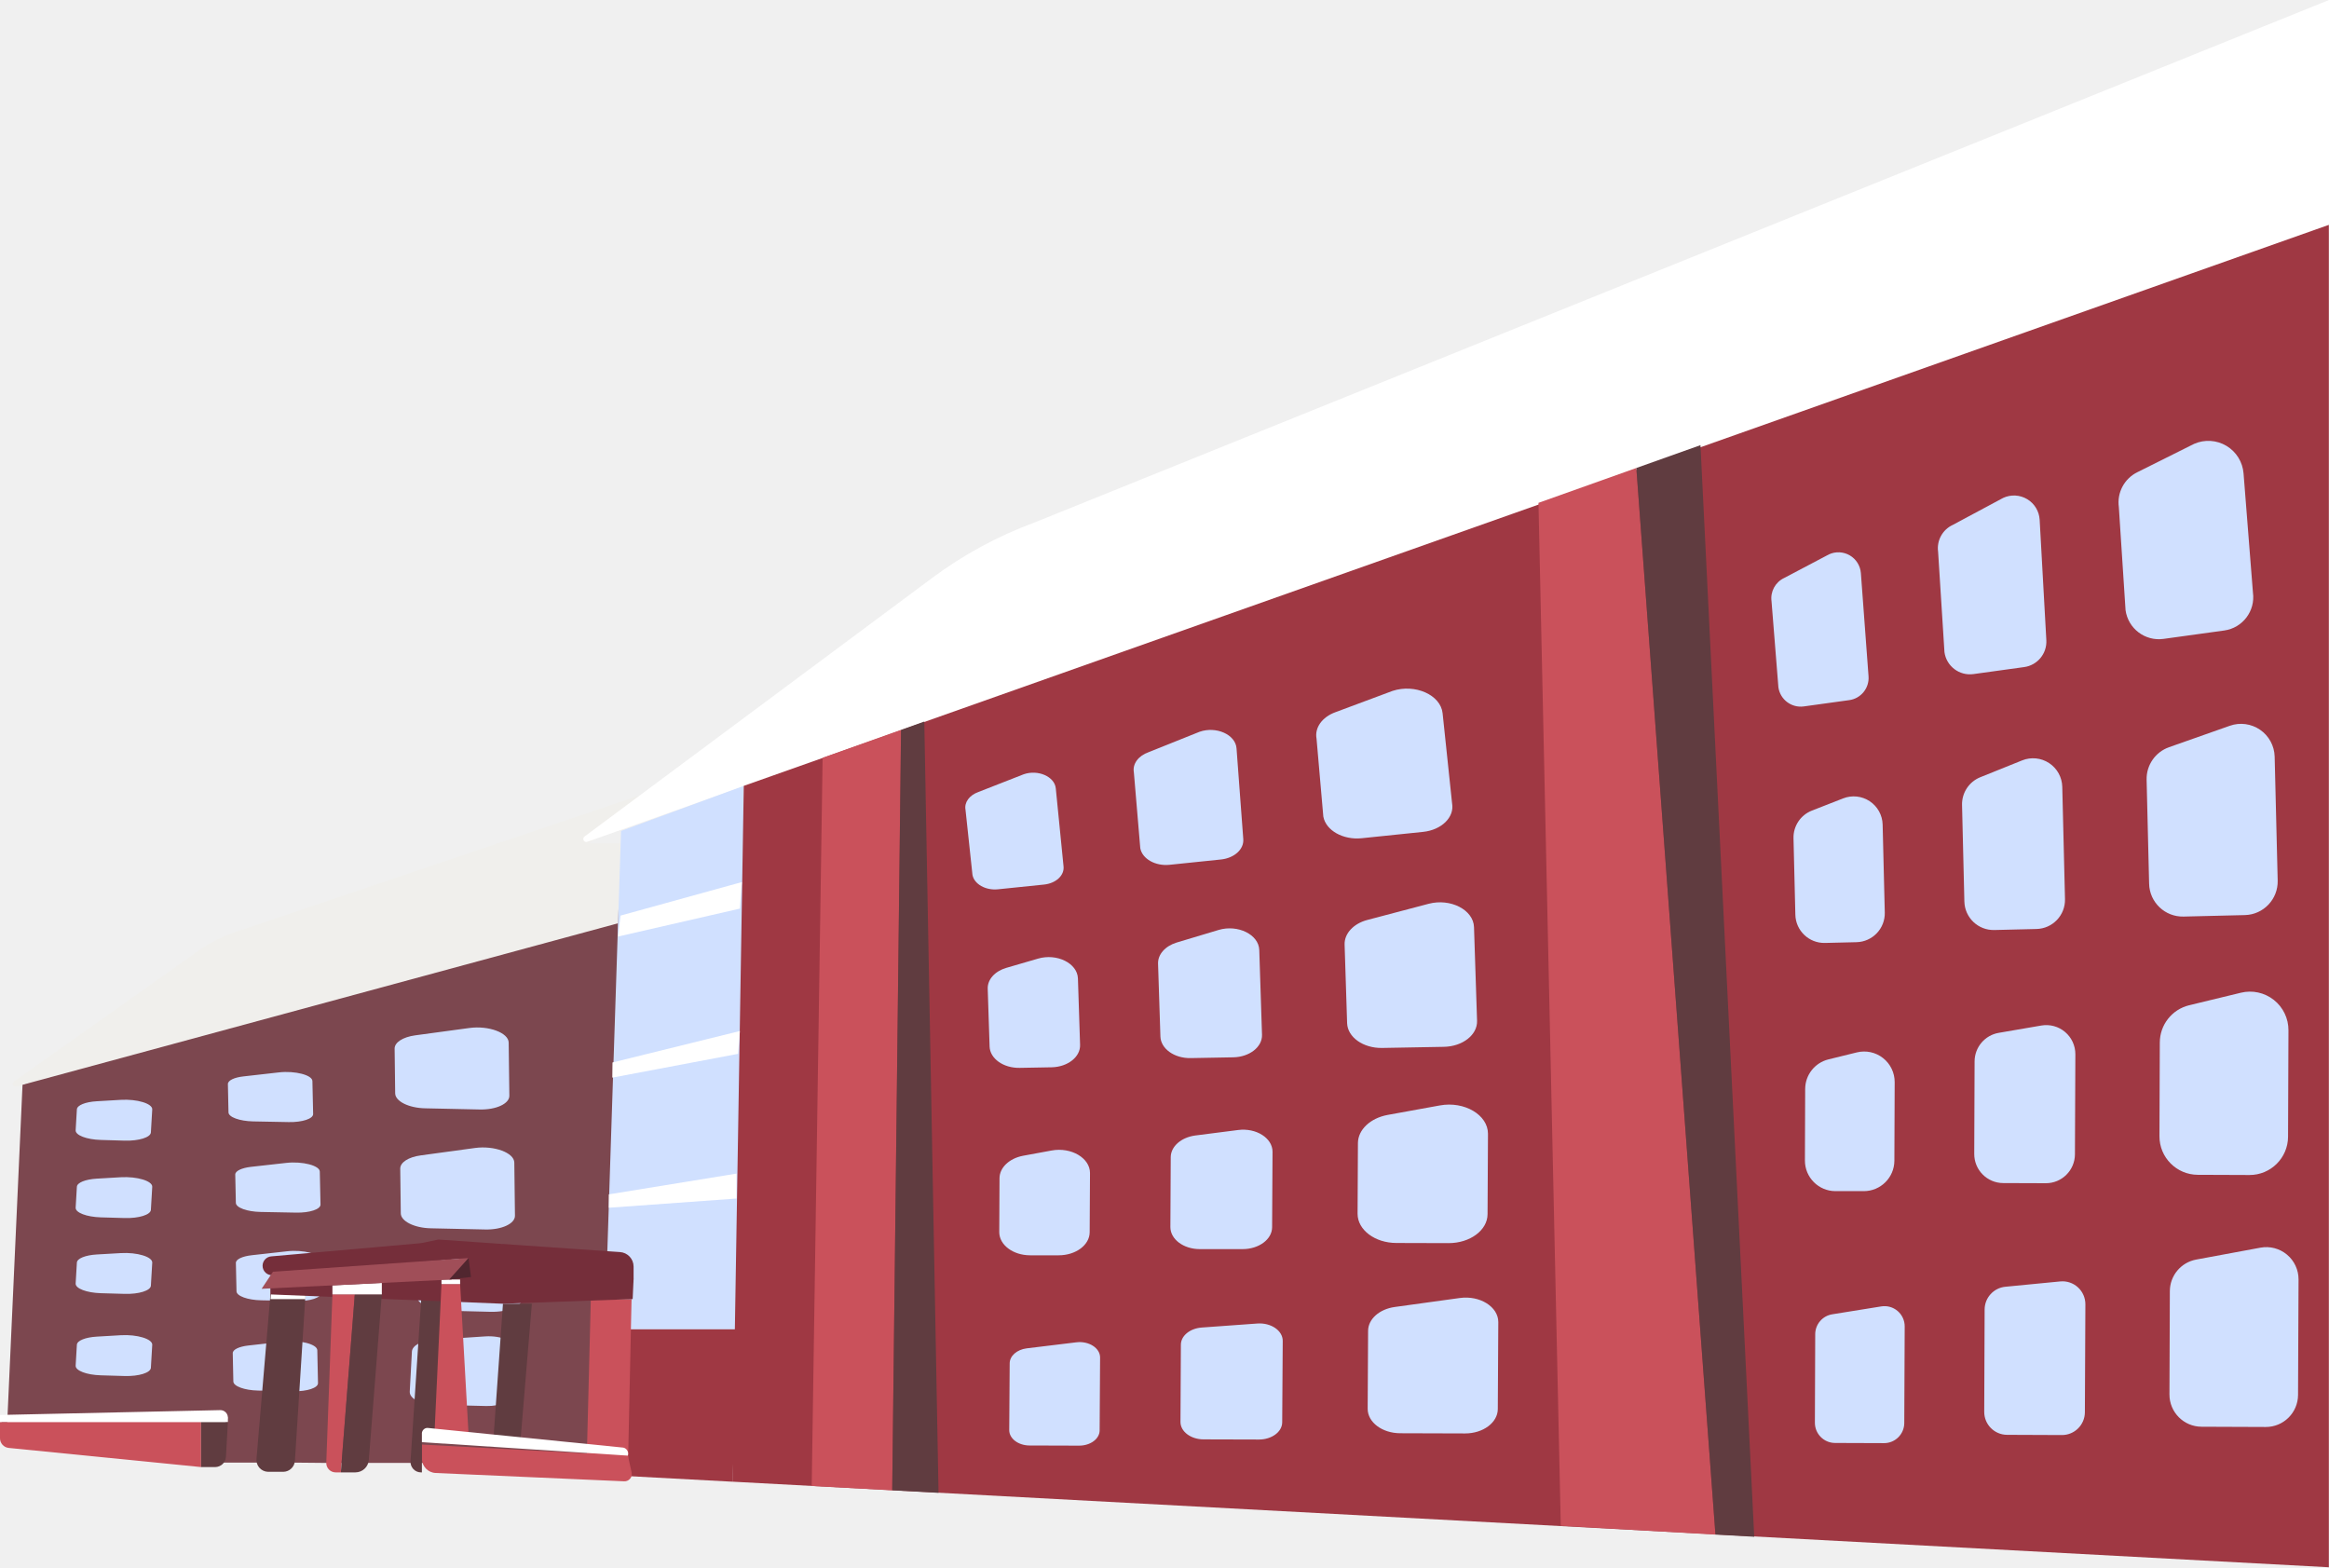
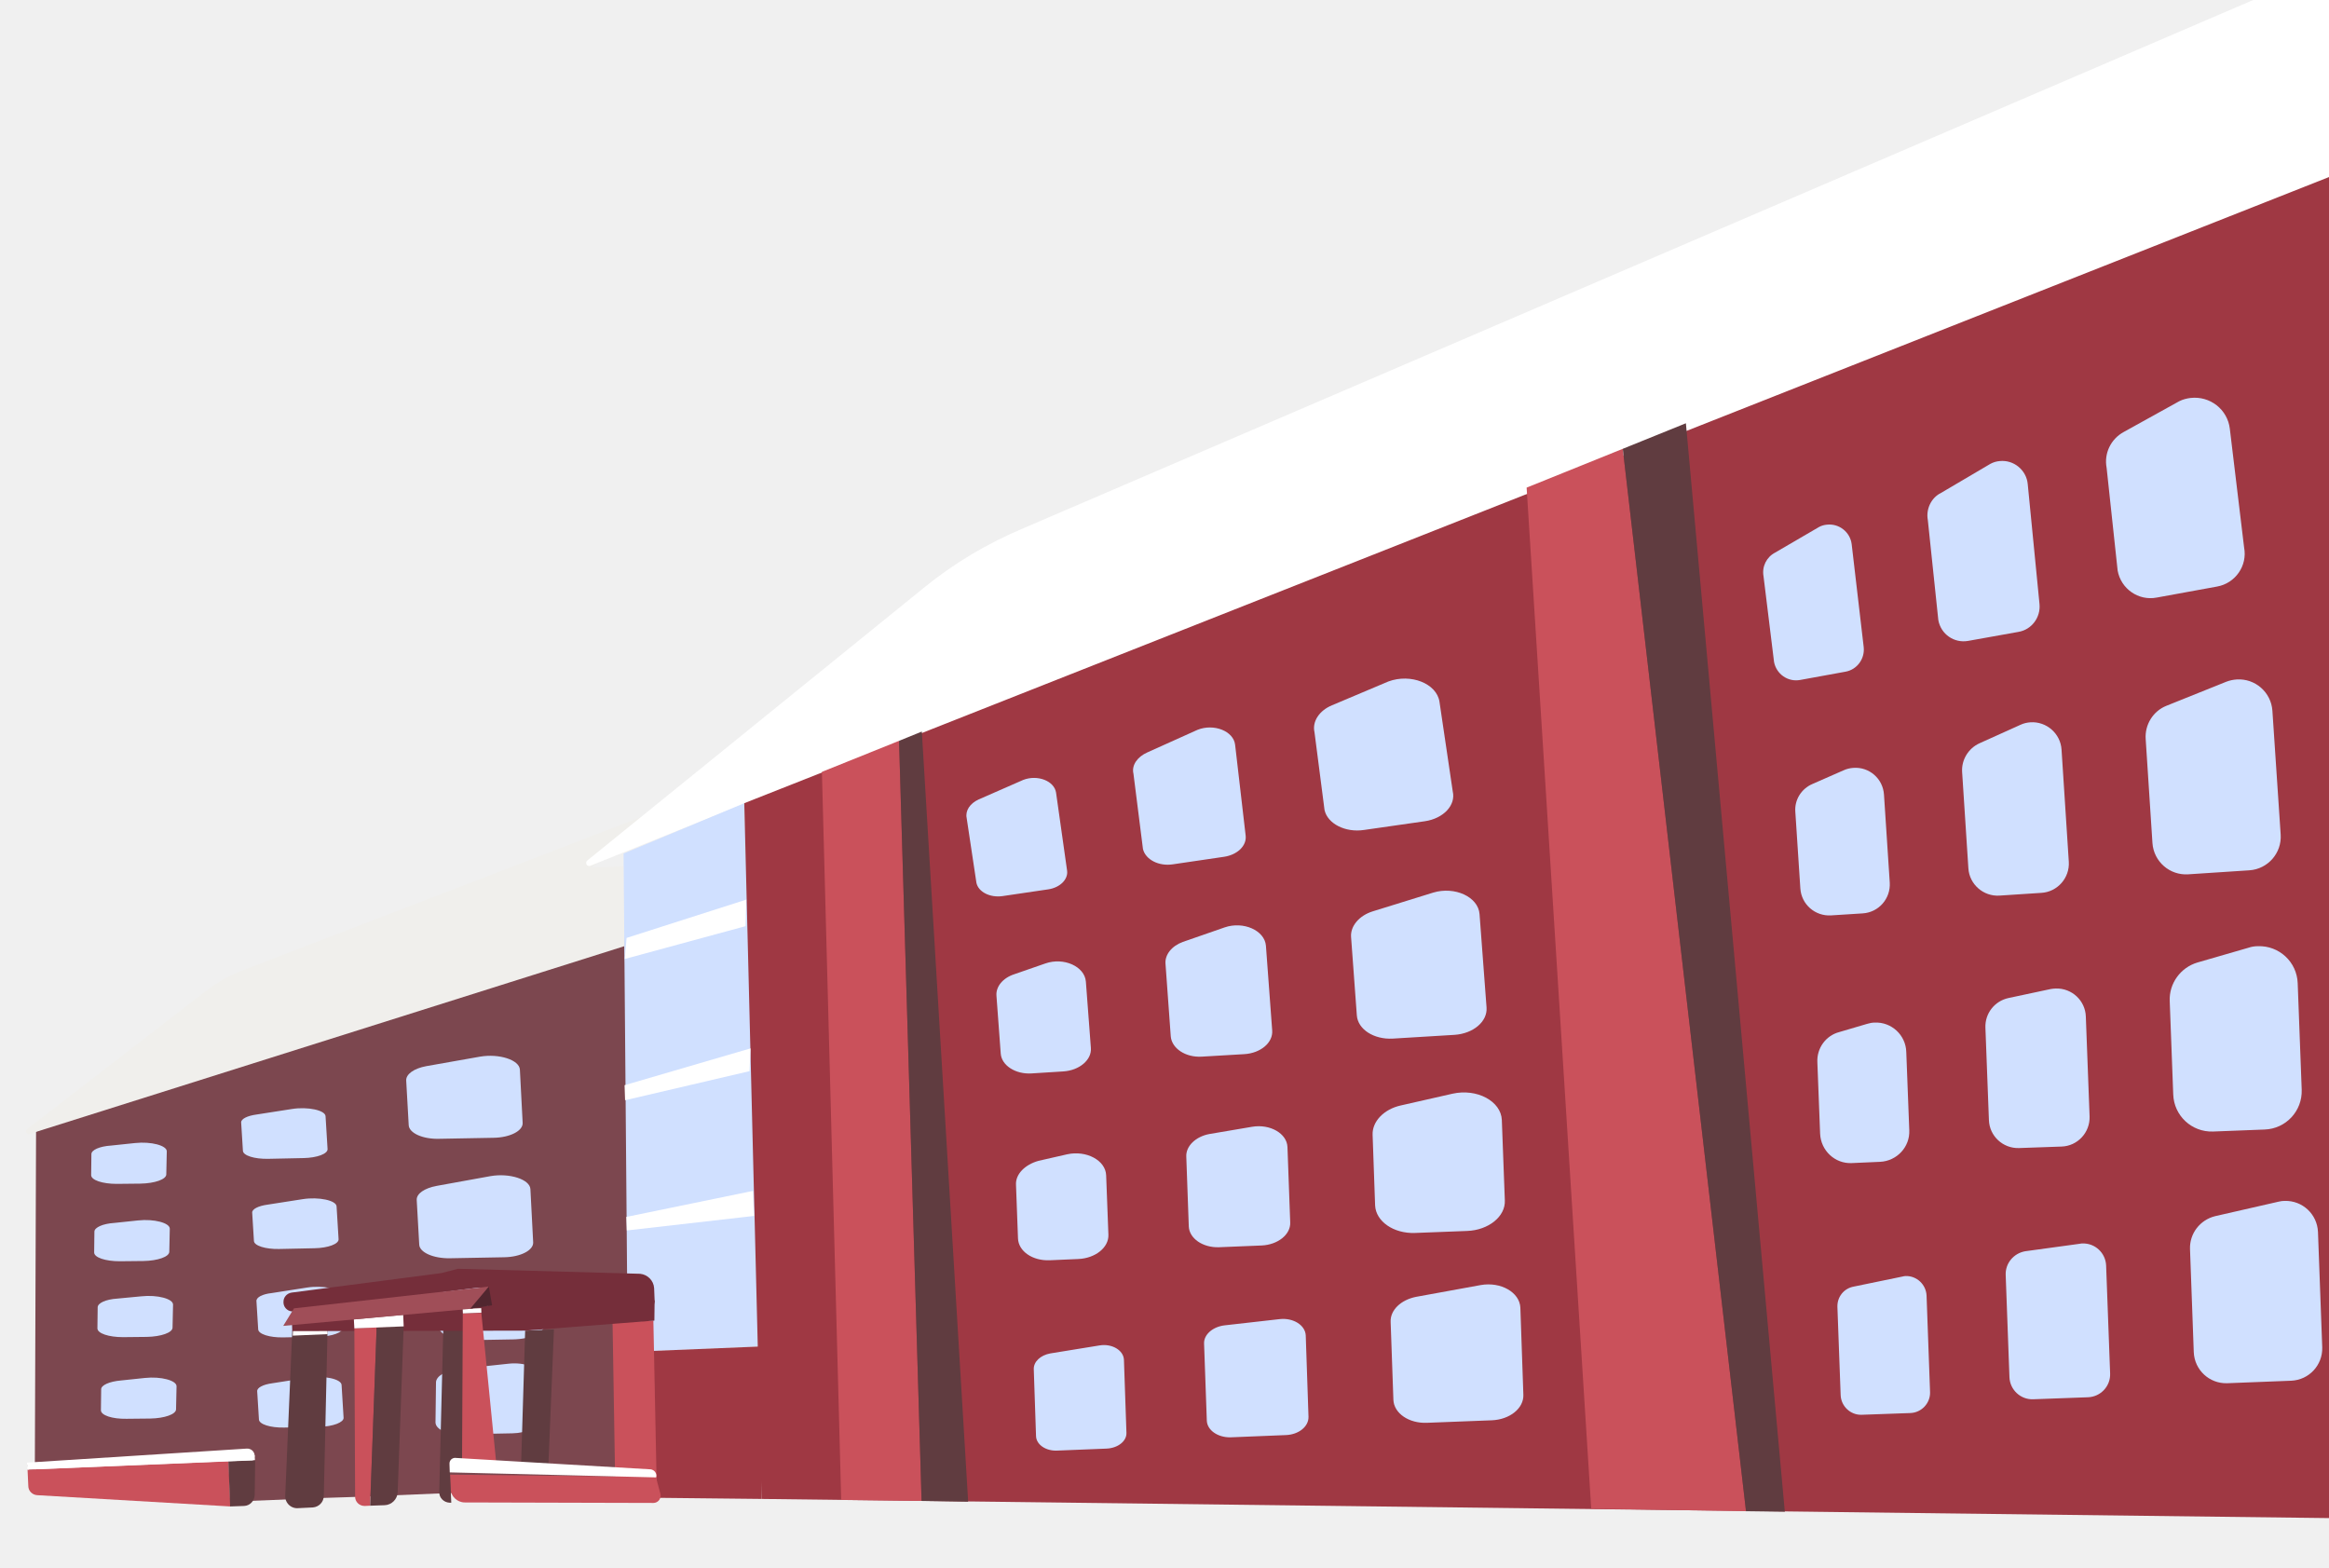
- <svg xmlns="http://www.w3.org/2000/svg" id="Layer_1" data-name="Layer 1" viewBox="0 0 930 625.78">
-   <defs>
-     <style>.cls-1{fill:#7c474f;}.cls-2{fill:#d0e0ff;}.cls-3{fill:#f0efec;}.cls-4{fill:#603c40;}.cls-5{fill:#fff;}.cls-6{fill:#9f3843;}.cls-7{fill:#ca515b;}.cls-8{fill:#752e3a;}.cls-9{fill:#a04e58;}.cls-10{fill:#51262f;}</style>
-   </defs>
-   <path class="cls-1" d="M475,327.22l-238,76L230.76,541a4.55,4.55,0,0,0,4.5,5.21l-3.78.34L228,536.22h91l-8.2,18h34.7l12.65.12H464.57l9.2-79.47Z" transform="translate(-228 29.78)" />
-   <path class="cls-2" d="M321.94,439.21l.24,11.31c.05,1.89,4.47,3.51,9.89,3.61l14.18.27c5.42.11,9.77-1.34,9.73-3.23L355.7,438c-.05-2.39-6.93-4.17-13.32-3.46l-14.14,1.58C324.42,436.56,321.91,437.79,321.94,439.21Z" transform="translate(-228 29.78)" />
-   <path class="cls-2" d="M387.82,436.84l.22,17.82c0,3.18,5.42,5.87,12,6l21.73.47c6.59.15,11.9-2.32,11.86-5.5l-.26-21.22c-.05-3.92-8-6.86-15.69-5.82L396,431.55C391.09,432.21,387.79,434.35,387.82,436.84Z" transform="translate(-228 29.78)" />
-   <path class="cls-2" d="M392.48,509.88l-.86,16c-.15,2.75,4.35,5.1,10,5.24l20.54.5c5.7.14,10.43-2,10.58-4.73l1-17.87c.17-3.13-5.58-5.63-12-5.2l-20.66,1.37C396.25,505.51,392.61,507.48,392.48,509.88Z" transform="translate(-228 29.78)" />
-   <path class="cls-2" d="M395.21,473.73l-.76,13.84c-.17,3.15,5.35,5.84,12.32,6l17,.43c7,.18,12.76-2.22,12.93-5.37l.86-15.74c.21-3.69-7.34-6.61-15.35-5.92l-17.06,1.45C399.43,468.93,395.35,471.11,395.21,473.73Z" transform="translate(-228 29.78)" />
-   <path class="cls-2" d="M320.94,510.53l.24,11.31c.05,1.89,4.47,3.5,9.89,3.61l14.18.27c5.42.1,9.77-1.35,9.73-3.24l-.28-13.15c-.05-2.39-6.93-4.18-13.32-3.46l-14.14,1.58C323.42,507.87,320.91,509.1,320.94,510.53Z" transform="translate(-228 29.78)" />
-   <path class="cls-2" d="M322.19,474.49l.25,11.31c0,1.89,4.46,3.51,9.88,3.61l14.18.27c5.42.11,9.78-1.34,9.74-3.23L356,473.29c-.05-2.39-6.92-4.17-13.32-3.46l-14.14,1.58C324.67,471.84,322.16,473.07,322.19,474.49Z" transform="translate(-228 29.78)" />
-   <path class="cls-3" d="M234.63,404a1.12,1.12,0,0,1-1-2l73.38-52a58,58,0,0,1,15-7.67l171.4-57.94-19.07,14.18L463,307h13l-1.21,31.87Z" transform="translate(-228 29.78)" />
-   <path class="cls-4" d="M336,486.93l-5.57,65.67a4.75,4.75,0,0,0,4.57,5.29h6.19a4.72,4.72,0,0,0,4.58-4.53L350,486.93Z" transform="translate(-228 29.78)" />
-   <path class="cls-5" d="M517,287,1158,63V-29.78L641,178.88A162.87,162.87,0,0,0,600.21,201L461.41,304.23a1.2,1.2,0,0,0,1.12,2.1Z" transform="translate(-228 29.78)" />
-   <polygon class="cls-2" points="251.34 530.78 249.55 505.38 242.5 500.02 248 331.78 297 313.78 295.23 530.78 251.34 530.78" />
-   <polygon class="cls-6" points="292.44 591.61 297 313.78 929.94 89.78 929.94 625.78 292.44 591.61" />
-   <polygon class="cls-6" points="251.34 530.78 245.78 589.12 292.44 591.62 295.23 530.78 251.34 530.78" />
-   <polygon class="cls-5" points="108.41 514.41 108.02 518.71 121.96 518.71 121.96 513.75 108.41 514.41" />
-   <path class="cls-7" d="M231.48,548.35,308.29,556V538H228v6.5A3.87,3.87,0,0,0,231.48,548.35Z" transform="translate(-228 29.78)" />
-   <path class="cls-4" d="M308.29,556h5.59a4.36,4.36,0,0,0,4.35-4.11L319,538H308.29Z" transform="translate(-228 29.78)" />
-   <path class="cls-7" d="M396.47,547v5.62a5.75,5.75,0,0,0,5.5,5.74l75.25,3.32a2.91,2.91,0,0,0,3-3.53l-1.49-6.72Z" transform="translate(-228 29.78)" />
-   <path class="cls-4" d="M396.47,484.82l-4.54,68.84a4.18,4.18,0,0,0,4.17,4.46h.37v-16l10,.75V484.82Z" transform="translate(-228 29.78)" />
-   <polyline class="cls-4" points="212.38 520.56 200.84 520.56 197.12 573.39 207.91 574.25" />
-   <polyline class="cls-7" points="235.92 518.71 234.22 585.62 250.7 587.93 252.19 518.71" />
-   <path class="cls-8" d="M481,475.93v4.89a3.78,3.78,0,0,1-4,3.78l-61.93-3.5-4-4.44c0-2.21,2.1-4-.11-3.76l-74,6.49a3.78,3.78,0,0,1-4.11-3.76h0a3.78,3.78,0,0,1,3.45-3.76l59.5-5.25c.21,0,.41,0,7.24-1.47l72.55,5A5.81,5.81,0,0,1,481,475.93Z" transform="translate(-228 29.78)" />
-   <polyline class="cls-5" points="168.47 511.81 168.47 514.6 178.52 514.6 178.31 511.81" />
-   <polyline class="cls-8" points="253 510.61 183.73 509.88 107.96 513.75 107.96 516.84 200.84 520.56 252.63 518.7" />
-   <path class="cls-6" d="M350,484" transform="translate(-228 29.78)" />
-   <polygon class="cls-7" points="176.29 512.71 173.5 572.28 187.08 572.28 183.73 512.71 176.29 512.71" />
-   <line class="cls-4" x1="183.73" y1="516.71" x2="176.29" y2="516.71" />
-   <rect class="cls-5" x="176.29" y="510.88" width="7.44" height="1.83" />
-   <path class="cls-7" d="M360.74,487.05l-2.45,67.2a3.74,3.74,0,0,0,3.73,3.87h2.08l5.58-71.07Z" transform="translate(-228 29.78)" />
-   <path class="cls-4" d="M369.68,487.05l-5.58,71.07h5.81a5.39,5.39,0,0,0,5.37-5l5.19-66.1Z" transform="translate(-228 29.78)" />
-   <polygon class="cls-5" points="132.74 516.84 152.47 516.84 152.47 512.25 132.74 513.25 132.74 516.84" />
-   <path class="cls-5" d="M396.47,542.83v3.23l82.23,5.37h0a2.47,2.47,0,0,0-1.78-3.2l-78.24-7.87A2.25,2.25,0,0,0,396.47,542.83Z" transform="translate(-228 29.78)" />
-   <path class="cls-5" d="M228,535.19l87.89-1.93a3,3,0,0,1,3.11,3V538H228" transform="translate(-228 29.78)" />
-   <polygon class="cls-9" points="187.08 502.32 180.38 510.88 104.47 514.6 109 507.78 187.08 502.32" />
-   <polygon class="cls-10" points="187.08 502.32 179.38 510.88 188.08 509.88 187.08 502.32" />
-   <polygon class="cls-7" points="328.48 302.57 324.13 593.33 356.27 595.06 359.8 291.42 328.48 302.57" />
-   <polygon class="cls-4" points="359.8 291.42 356.27 595.06 374.77 596.06 369.08 288.11 359.8 291.42" />
-   <polygon class="cls-7" points="614.33 200.78 623.24 609.21 685 612.74 653.41 186.86 614.33 200.78" />
-   <polygon class="cls-4" points="653.41 186.86 685 612.74 700.49 613.6 679.02 177.74 653.41 186.86" />
-   <polygon class="cls-5" points="246.79 373.95 295.44 362.79 296.23 352.2 247.79 365.58 246.79 373.95" />
-   <polygon class="cls-5" points="244.58 424.23 244.5 430.28 294.73 420.78 295.44 411.67 244.58 424.23" />
-   <polygon class="cls-5" points="243.12 476.89 243.12 482.23 294.1 478.56 294.1 468.6 243.12 476.89" />
-   <path class="cls-2" d="M935.39,210.26l2.75,34.39a9,9,0,0,0,10.08,7.64l18.21-2.52a8.94,8.94,0,0,0,7.7-9.52L971.07,199a9,9,0,0,0-12.74-7.43L940.44,201A8.94,8.94,0,0,0,935.39,210.26Z" transform="translate(-228 29.78)" />
-   <path class="cls-2" d="M1001.91,190.52l2.54,40.09a10.26,10.26,0,0,0,11.57,8.76l20.27-2.8a10.26,10.26,0,0,0,8.84-10.73l-2.67-48.08a10.26,10.26,0,0,0-14.58-8.73l-20.14,10.79A10.25,10.25,0,0,0,1001.91,190.52Z" transform="translate(-228 29.78)" />
-   <path class="cls-2" d="M1074.08,172.67l2.68,41.18a13.44,13.44,0,0,0,15.15,11.47l24.25-3.35a13.43,13.43,0,0,0,11.47-15.15l-3.75-47.57a14.1,14.1,0,0,0-19.75-11.8l-22.61,11.29A13.44,13.44,0,0,0,1074.08,172.67Z" transform="translate(-228 29.78)" />
-   <path class="cls-2" d="M944.17,304.89l.74,30.56a11.55,11.55,0,0,0,11.83,11.27l12.6-.3a11.57,11.57,0,0,0,11.28-11.84l-.86-35.13A11.55,11.55,0,0,0,964,289l-12.49,4.88A11.55,11.55,0,0,0,944.17,304.89Z" transform="translate(-228 29.78)" />
-   <path class="cls-2" d="M1011.47,291.64l.93,38.55a11.66,11.66,0,0,0,11.95,11.37l16.85-.41a11.66,11.66,0,0,0,11.38-11.94l-1.09-44.85a11.67,11.67,0,0,0-16-10.54l-16.71,6.72A11.65,11.65,0,0,0,1011.47,291.64Z" transform="translate(-228 29.78)" />
-   <path class="cls-2" d="M1085.17,281.53l1,41.56a13.43,13.43,0,0,0,13.76,13.1l24.47-.59a13.44,13.44,0,0,0,13.11-13.76l-1.21-49.52A13.43,13.43,0,0,0,1118.42,260l-24.28,8.56A13.43,13.43,0,0,0,1085.17,281.53Z" transform="translate(-228 29.78)" />
-   <path class="cls-2" d="M952.84,502.94l-.13,35.33a8.07,8.07,0,0,0,8,8.1l19.59.07a8.06,8.06,0,0,0,8.1-8l.17-38.59a8.06,8.06,0,0,0-9.36-8L959.62,495A8.08,8.08,0,0,0,952.84,502.94Z" transform="translate(-228 29.78)" />
-   <path class="cls-2" d="M1020.49,493.06l-.16,40.87a9.15,9.15,0,0,0,9.11,9.19l21.89.09a9.15,9.15,0,0,0,9.19-9.11l.2-43.08a9.15,9.15,0,0,0-10-9.15L1028.76,484A9.16,9.16,0,0,0,1020.49,493.06Z" transform="translate(-228 29.78)" />
-   <path class="cls-2" d="M1094.45,485.74l-.16,41.24a12.86,12.86,0,0,0,12.81,12.91l25.62.1a12.86,12.86,0,0,0,12.92-12.8l.2-46.09a12.87,12.87,0,0,0-15.2-12.71L1105,473.14A12.85,12.85,0,0,0,1094.45,485.74Z" transform="translate(-228 29.78)" />
-   <path class="cls-2" d="M948.83,405.07l-.1,28.5a12.2,12.2,0,0,0,12.15,12.25l11.32,0a12.2,12.2,0,0,0,12.25-12.15l.12-31.35a12.19,12.19,0,0,0-15.12-11.89l-11.34,2.79A12.21,12.21,0,0,0,948.83,405.07Z" transform="translate(-228 29.78)" />
-   <path class="cls-2" d="M1016.48,394l-.14,36.95a11.6,11.6,0,0,0,11.56,11.65l17,.06a11.6,11.6,0,0,0,11.65-11.55l.17-39.93a11.61,11.61,0,0,0-13.56-11.49l-17,2.92A11.6,11.6,0,0,0,1016.48,394Z" transform="translate(-228 29.78)" />
-   <path class="cls-2" d="M1090.44,386.51l-.14,37.37a15.36,15.36,0,0,0,15.3,15.42l20.63.08a15.36,15.36,0,0,0,15.42-15.3l.16-42.48a15.36,15.36,0,0,0-19-15l-20.65,5A15.34,15.34,0,0,0,1090.44,386.51Z" transform="translate(-228 29.78)" />
-   <path class="cls-2" d="M613.54,293.54l2.78,26c.68,3.69,5.24,6.27,10.19,5.76l18.4-1.89c4.73-.49,8.13-3.64,7.78-7.2L649.59,285c-.46-4.72-7.13-7.63-12.86-5.61l-18.09,7.08C615.06,287.76,613,290.61,613.54,293.54Z" transform="translate(-228 29.78)" />
-   <path class="cls-2" d="M680.77,278.63l2.56,30.27c.79,4.24,6,7.21,11.7,6.62l20.49-2.12c5.35-.55,9.24-4.07,8.94-8.1L721.76,269c-.41-5.48-8.09-8.91-14.74-6.6l-20.36,8.15C682.53,272,680.15,275.26,680.77,278.63Z" transform="translate(-228 29.78)" />
-   <path class="cls-2" d="M753.71,265.14l2.71,31.11c1,5.55,7.89,9.43,15.32,8.66l24.5-2.53c7.43-.77,12.62-5.89,11.59-11.44L804.05,255c-.77-7.32-11-11.87-20-8.91l-22.85,8.52C755.94,256.54,752.9,260.79,753.71,265.14Z" transform="translate(-228 29.78)" />
-   <path class="cls-2" d="M622.41,365l.75,23.08c.15,4.82,5.51,8.64,12,8.52l12.73-.23c6.45-.12,11.55-4.12,11.4-8.94l-.86-26.54c-.2-6.05-8.38-10.12-15.93-7.91l-12.63,3.68C625.26,358,622.29,361.33,622.41,365Z" transform="translate(-228 29.78)" />
-   <path class="cls-2" d="M690.43,355l.94,29.11c.16,4.86,5.57,8.71,12.07,8.59l17-.31c6.51-.12,11.66-4.15,11.5-9l-1.1-33.87c-.2-6.15-8.55-10.25-16.18-8l-16.89,5.07C693.25,348,690.31,351.33,690.43,355Z" transform="translate(-228 29.78)" />
-   <path class="cls-2" d="M764.92,347.36l1,31.39c.19,5.6,6.41,10,13.91,9.9l24.73-.45c7.5-.14,13.43-4.79,13.25-10.39l-1.22-37.41c-.22-6.89-9.38-11.61-18.09-9.32L774,337.54C768.44,339,764.78,343,764.92,347.36Z" transform="translate(-228 29.78)" />
-   <path class="cls-2" d="M631.18,514.58,631,541.26c0,3.37,3.62,6.11,8.12,6.12l19.79.06c4.51,0,8.17-2.7,8.19-6.07l.18-29.14c0-3.77-4.49-6.65-9.47-6.05L638,508.59C634.09,509.07,631.19,511.6,631.18,514.58Z" transform="translate(-228 29.78)" />
-   <path class="cls-2" d="M699.54,507.12,699.38,538c0,3.82,4.11,6.92,9.21,6.94l22.13.06c5.1,0,9.26-3.06,9.28-6.88l.21-32.53c0-4.09-4.69-7.3-10.14-6.91l-22.16,1.6C703.18,500.61,699.56,503.57,699.54,507.12Z" transform="translate(-228 29.78)" />
-   <path class="cls-2" d="M774.3,501.59l-.17,31.15c0,5.36,5.77,9.73,13,9.75l25.9.08c7.18,0,13-4.31,13.06-9.68l.2-34.8c0-6.09-7.35-10.71-15.37-9.6l-25.93,3.58C778.79,492.92,774.32,496.92,774.3,501.59Z" transform="translate(-228 29.78)" />
-   <path class="cls-2" d="M627.12,440.66l-.1,21.53c0,5.09,5.47,9.23,12.28,9.25l11.44,0c6.81,0,12.35-4.09,12.38-9.18l.13-23.67c0-6-7.5-10.42-15.29-9l-11.46,2.11C631,432.76,627.14,436.43,627.12,440.66Z" transform="translate(-228 29.78)" />
-   <path class="cls-2" d="M695.49,432.27l-.14,27.91c0,4.84,5.21,8.77,11.69,8.79l17.16,0c6.48,0,11.75-3.89,11.77-8.73l.17-30.15c0-5.45-6.52-9.6-13.71-8.68l-17.19,2.2C699.62,424.38,695.51,428,695.49,432.27Z" transform="translate(-228 29.78)" />
-   <path class="cls-2" d="M770.24,426.65l-.14,28.22c0,6.41,6.9,11.63,15.47,11.65l20.85.06C815,466.6,822,461.43,822,455l.17-32.08c0-7.54-9.4-13.11-19.2-11.32l-20.87,3.79C775.16,416.68,770.27,421.31,770.24,426.65Z" transform="translate(-228 29.78)" />
-   <path class="cls-2" d="M258.7,413.17l-.49,8.34c-.12,2,4.38,3.71,10.05,3.87l9.52.28c5.66.16,10.35-1.31,10.47-3.28l.54-9.18c.14-2.32-6-4.21-12.55-3.83l-9.57.56C262.08,410.19,258.79,411.53,258.7,413.17Z" transform="translate(-228 29.78)" />
-   <path class="cls-2" d="M258.7,507.15l-.49,8.35c-.12,2,4.38,3.7,10.05,3.86l9.52.28c5.66.16,10.35-1.3,10.47-3.28l.54-9.17c.14-2.33-6-4.22-12.55-3.84l-9.57.56C262.08,504.18,258.79,505.51,258.7,507.15Z" transform="translate(-228 29.78)" />
-   <path class="cls-2" d="M258.7,474.35l-.49,8.35c-.12,2,4.38,3.7,10.05,3.87l9.52.27c5.66.17,10.35-1.3,10.47-3.27l.54-9.18c.14-2.33-6-4.21-12.55-3.83l-9.57.55C262.08,471.38,258.79,472.71,258.7,474.35Z" transform="translate(-228 29.78)" />
-   <path class="cls-2" d="M258.7,444.07l-.49,8.35c-.12,2,4.38,3.7,10.05,3.87l9.52.27c5.66.16,10.35-1.3,10.47-3.27l.54-9.18c.14-2.33-6-4.21-12.55-3.84l-9.57.56C262.08,441.1,258.79,442.43,258.7,444.07Z" transform="translate(-228 29.78)" />
-   <path class="cls-2" d="M319,403.06l.24,11.31c0,1.89,4.47,3.51,9.89,3.61l14.18.27c5.41.11,9.77-1.34,9.73-3.23l-.29-13.16c-.05-2.39-6.92-4.17-13.31-3.46L325.3,400C321.48,400.41,319,401.64,319,403.06Z" transform="translate(-228 29.78)" />
-   <path class="cls-2" d="M385.58,388.94l.22,17.81c0,3.18,5.41,5.88,12,6l21.73.47c6.59.15,11.89-2.31,11.86-5.49l-.27-21.23c-.05-3.91-8-6.86-15.68-5.82l-21.69,2.94C388.84,384.31,385.54,386.44,385.58,388.94Z" transform="translate(-228 29.78)" />
+ <svg xmlns="http://www.w3.org/2000/svg" version="1.1" id="Layer_1" x="0px" y="0px" viewBox="0 0 930 625.8" style="enable-background:new 0 0 930 625.8;" xml:space="preserve">
+   <style type="text/css">
+ 	.st0{fill:#7C474F;}
+ 	.st1{fill:#D0E0FF;}
+ 	.st2{fill:#F0EFEC;}
+ 	.st3{fill:#603C40;}
+ 	.st4{fill:#FFFFFF;}
+ 	.st5{fill:#9F3843;}
+ 	.st6{fill:#CA515B;}
+ 	.st7{fill:#752E3A;}
+ 	.st8{fill:none;}
+ 	.st9{fill:#A04E58;}
+ 	.st10{fill:#51262F;}
+ </style>
+   <path class="st0" d="M249,366L14.4,451.8l-0.5,137.9c-0.3,2.5,1.6,4.7,4.1,5c0.2,0,0.4,0,0.7,0l-3.8,0.5L10.9,585l90.9-3.8  l-7.4,18.3l34.7-1.4l12.6-0.4l106.3-4.4l5.9-79.8L249,366z" />
+   <path class="st1" d="M100.7,484.2l0.7,11.3c0.1,1.9,4.6,3.3,10,3.2l14.2-0.3c5.4-0.1,9.7-1.7,9.6-3.6l-0.8-13.1  c-0.1-2.4-7.1-3.9-13.5-2.9l-14.1,2.2C103.1,481.5,100.6,482.8,100.7,484.2z" />
+   <path class="st1" d="M166.4,479.1l1,17.8c0.1,3.2,5.7,5.6,12.2,5.5l21.7-0.4c6.6-0.1,11.8-2.8,11.6-6l-1.1-21.2  c-0.2-3.9-8.3-6.5-15.9-5.2l-21.5,3.9C169.5,474.4,166.3,476.6,166.4,479.1z" />
+   <path class="st1" d="M174.1,551.9l-0.2,16c0,2.8,4.6,4.9,10.2,4.8l20.5-0.4c5.7-0.1,10.3-2.4,10.4-5.2l0.3-17.9  c0-3.1-5.8-5.4-12.2-4.7l-20.6,2.2C177.7,547.4,174.2,549.5,174.1,551.9z" />
+   <path class="st1" d="M175.4,515.7l-0.2,13.9c0,3.2,5.6,5.6,12.6,5.5l17-0.3c7-0.1,12.7-2.7,12.7-5.9l0.2-15.8  c0.1-3.7-7.6-6.3-15.6-5.3l-17,2.2C179.4,510.7,175.4,513.1,175.4,515.7z" />
+   <path class="st1" d="M102.7,555.5l0.7,11.3c0.1,1.9,4.6,3.3,10,3.2l14.2-0.3c5.4-0.1,9.7-1.8,9.6-3.6l-0.8-13.1  c-0.1-2.4-7.1-3.9-13.5-2.9l-14.1,2.2C105,552.8,102.6,554.1,102.7,555.5z" />
+   <path class="st1" d="M102.4,519.5l0.7,11.3c0.1,1.9,4.6,3.3,10,3.2l14.2-0.3c5.4-0.1,9.7-1.7,9.6-3.6l-0.8-13.1  c-0.1-2.4-7.1-3.9-13.5-2.9l-14.1,2.2C104.8,516.7,102.3,518,102.4,519.5z" />
+   <path class="st2" d="M12,452.7c-0.6,0.3-1.2,0-1.5-0.5c-0.2-0.5-0.1-1.1,0.4-1.4l71.2-55c4.5-3.5,9.4-6.3,14.7-8.3l168.9-65  l-18.5,15l-11,8.9l13-0.5l0.1,31.9L12,452.7z" />
+   <path class="st3" d="M116.7,531.3l-2.8,65.8c-0.2,2.6,1.8,4.9,4.4,5.1c0.1,0,0.3,0,0.4,0l6.2-0.3c2.5-0.2,4.4-2.2,4.4-4.7l1.5-66.5  L116.7,531.3z" />
+   <path class="st4" d="M289.3,324.1L930,70.7V-13L408.7,210.9c-14.3,6-27.8,14-39.8,23.8L234.5,343.6c-0.5,0.4-0.6,1.2-0.2,1.7  c0.3,0.4,0.9,0.6,1.4,0.4L289.3,324.1z" />
+   <polygon class="st1" points="260.5,539.4 257.7,514.1 250.4,509.1 249,340.8 297.2,320.7 304.4,537.6 " />
+   <polygon class="st5" points="304.1,598.5 297.2,320.7 930,70.7 942.5,606.3 " />
+   <polygon class="st5" points="260.5,539.4 257.4,598 304.1,598.5 304.4,537.6 " />
+   <polygon class="st4" points="117.1,529 116.9,533.3 130.8,532.7 130.6,527.8 " />
+   <path class="st6" d="M14.9,597l77.1,4.5l-0.7-18L11,586.8l0.3,6.5C11.3,595.3,12.9,596.9,14.9,597z" />
+   <path class="st3" d="M91.9,601.5l5.6-0.2c2.3-0.1,4.1-2,4.2-4.3l0.2-13.9l-10.7,0.4L91.9,601.5z" />
+   <path class="st6" d="M179.7,588.8l0.2,5.6c0.1,3.1,2.7,5.5,5.7,5.5l75.3,0.2c1.6,0,2.9-1.3,2.9-2.9c0-0.3,0-0.5-0.1-0.8l-1.8-6.7  L179.7,588.8z" />
+   <path class="st3" d="M177.1,526.7l-1.7,69c-0.1,2.3,1.8,4.2,4.1,4.3c0.1,0,0.2,0,0.3,0l0.4,0l-0.7-16l10,0.3l-2.4-58L177.1,526.7z" />
+   <polyline class="st3" points="221.2,530.8 209.7,531.3 208.1,584.3 219,584.7 " />
+   <polyline class="st6" points="244.6,528 245.7,594.9 262.3,596.6 260.9,527.3 " />
+   <path class="st7" d="M261.2,514.3l0.2,4.9c0.1,2.1-1.5,3.8-3.6,3.9c-0.1,0-0.2,0-0.2,0l-62-0.9l-4.2-4.3c-0.1-2.2,1.9-4.1-0.3-3.8  l-73.7,9.5c-2.1,0.3-4-1.2-4.2-3.3c0-0.1,0-0.2,0-0.3l0,0c-0.1-2,1.3-3.6,3.3-3.9l59.2-7.7c0.2,0,0.4,0,7.2-1.8l72.7,2  C258.6,508.9,261,511.3,261.2,514.3z" />
+   <polyline class="st4" points="177,523.9 177.1,526.7 187.1,526.3 186.8,523.5 " />
+   <polyline class="st7" points="261.4,519.2 192.1,521.4 116.6,528.4 116.7,531.5 209.7,531.3 261.3,527.3 " />
+   <path class="st5" d="M130.6,527.8" />
+   <polygon class="st6" points="184.8,524.5 184.5,584.1 198.1,583.6 192.2,524.2 " />
+   <line class="st8" x1="192.4" y1="528.2" x2="185" y2="528.5" />
+   <rect x="184.8" y="522.5" transform="matrix(0.9991 -4.141483e-02 4.141483e-02 0.9991 -21.5159 8.2554)" class="st4" width="7.4" height="1.8" />
+   <path class="st6" d="M141.5,530.4l0.3,67.2c0,2.1,1.7,3.7,3.8,3.7c0,0,0.1,0,0.1,0l2.1-0.1l2.6-71.2L141.5,530.4z" />
+   <path class="st3" d="M150.4,530l-2.6,71.2l5.8-0.2c2.8-0.1,5.1-2.4,5.2-5.2l2.4-66.3L150.4,530z" />
+   <polygon class="st4" points="141.5,530.4 161.2,529.6 161,525 141.3,526.8 " />
+   <path class="st4" d="M179.5,584.7l0.1,3.2l82.4,2l0,0c0.4-1.3-0.4-2.7-1.7-3.1c-0.1,0-0.2,0-0.2-0.1l-78.5-4.6  c-1.2,0.1-2.2,1.1-2.1,2.4C179.5,584.5,179.5,584.6,179.5,584.7z" />
+   <path class="st4" d="M10.8,584l87.7-5.6c1.7-0.1,3.1,1.1,3.2,2.8c0,0,0,0.1,0,0.1l0.1,1.7L11,586.8" />
+   <polygon class="st9" points="195.2,513.7 188.8,522.5 113.1,529.4 117.4,522.4 " />
+   <polygon class="st10" points="195.2,513.7 187.8,522.5 196.5,521.2 " />
+   <polygon class="st6" points="328.2,308.2 335.9,598.9 368,599.3 359,295.8 " />
+   <polygon class="st3" points="359,295.8 368,599.3 386.6,599.6 368.1,292.1 " />
+   <polygon class="st6" points="609.6,194.7 635.4,602.4 697.2,603.4 648,179.2 " />
+   <polygon class="st3" points="648,179.2 697.2,603.4 712.7,603.6 673.2,169 " />
+   <polygon class="st4" points="249.5,382.9 297.7,369.8 298,359.2 250.2,374.5 " />
+   <polygon class="st4" points="249.4,433.3 249.6,439.3 299.3,427.7 299.7,418.6 " />
+   <polygon class="st4" points="250.1,485.9 250.3,491.3 301.1,485.5 300.7,475.5 " />
+   <path class="st1" d="M704.2,230.1l4.2,34.2c0.9,4.8,5.5,8.1,10.4,7.2l18.1-3.3c4.6-0.8,7.8-5.1,7.3-9.8l-4.8-41.1  c-0.6-4.9-5.1-8.4-10-7.8c-1,0.1-2.1,0.4-3,0.9l-17.5,10.2C705.4,222.4,703.5,226.2,704.2,230.1z" />
+   <path class="st1" d="M769.8,207.6l4.2,40c1,5.6,6.3,9.3,11.9,8.3c0,0,0,0,0,0l20.1-3.6c5.3-0.9,8.9-5.8,8.4-11.1l-4.7-47.9  c-0.5-5.6-5.6-9.8-11.2-9.2c-1.3,0.1-2.6,0.5-3.7,1.1l-19.7,11.6C771.2,198.7,769,203.2,769.8,207.6z" />
+   <path class="st1" d="M841.2,186.8l4.4,41c1.3,7.3,8.3,12.2,15.6,10.8l24.1-4.4c7.3-1.3,12.2-8.3,10.8-15.6c0,0,0,0,0,0l-5.7-47.4  c-0.9-7.7-7.9-13.2-15.7-12.3c-1.6,0.2-3.1,0.6-4.5,1.3L848,172.5C842.9,175.3,840.1,181,841.2,186.8z" />
+   <path class="st1" d="M716.9,324.2l2,30.5c0.4,6.4,5.9,11.2,12.3,10.8c0,0,0,0,0,0l12.6-0.8c6.4-0.4,11.2-5.9,10.8-12.3l-2.3-35.1  c-0.4-6.4-5.9-11.2-12.3-10.7c-1.3,0.1-2.6,0.4-3.9,1l-12.3,5.4C719.3,314.9,716.5,319.4,716.9,324.2z" />
+   <path class="st1" d="M783.5,308.2l2.5,38.5c0.4,6.4,6,11.3,12.4,10.9c0,0,0,0,0,0l16.8-1.1c6.4-0.4,11.3-6,10.9-12.4c0,0,0,0,0,0  l-2.9-44.8c-0.4-6.4-6-11.3-12.4-10.9c-1.4,0.1-2.7,0.4-4,1l-16.4,7.4C786,298.8,783.2,303.4,783.5,308.2z" />
+   <path class="st1" d="M856.8,295.1l2.7,41.5c0.5,7.4,6.9,13,14.3,12.5c0,0,0,0,0,0l24.4-1.6c7.4-0.5,13-6.9,12.5-14.3l-3.3-49.4  c-0.5-7.4-6.9-13-14.3-12.5c-1.4,0.1-2.8,0.4-4.1,0.9l-23.9,9.6C859.8,283.9,856.4,289.3,856.8,295.1z" />
+   <path class="st1" d="M733.7,521.8l1.3,35.3c0.2,4.4,3.9,7.9,8.3,7.8l19.6-0.7c4.4-0.2,7.9-3.9,7.8-8.3l-1.4-38.6  c-0.2-4.4-3.9-7.9-8.3-7.8c-0.5,0-0.9,0.1-1.3,0.2l-19.4,4C736.3,514.4,733.6,517.8,733.7,521.8z" />
+   <path class="st1" d="M800.9,509.1l1.5,40.8c0.2,5,4.4,9,9.5,8.8c0,0,0,0,0,0l21.9-0.8c5-0.2,9-4.4,8.8-9.5c0,0,0,0,0,0l-1.6-43.1  c-0.2-5-4.4-9-9.5-8.8c-0.3,0-0.6,0-0.9,0.1l-21.9,3C804.1,500.4,800.7,504.4,800.9,509.1z" />
+   <path class="st1" d="M874.5,498.7l1.5,41.2c0.3,7.1,6.2,12.6,13.3,12.4c0,0,0,0,0,0l25.6-1c7.1-0.3,12.6-6.2,12.4-13.3c0,0,0,0,0,0  l-1.7-46.1c-0.3-7.1-6.2-12.6-13.3-12.4c-0.8,0-1.6,0.1-2.4,0.3l-25.4,5.8C878.5,487.1,874.3,492.5,874.5,498.7z" />
+   <path class="st1" d="M725.7,424.2l1.1,28.5c0.3,6.7,5.9,12,12.6,11.7c0,0,0,0,0,0l11.3-0.5c6.7-0.3,12-5.9,11.7-12.6c0,0,0,0,0,0  l-1.2-31.3c-0.2-6.7-5.9-12-12.6-11.7c-1,0-2,0.2-3,0.5l-11.2,3.3C729.1,413.5,725.4,418.5,725.7,424.2z" />
+   <path class="st1" d="M792.8,410.3l1.4,36.9c0.2,6.4,5.6,11.4,12,11.2c0,0,0,0,0,0l17-0.6c6.4-0.2,11.4-5.6,11.2-12c0,0,0,0,0,0  l-1.5-39.9c-0.2-6.4-5.6-11.4-12-11.2c-0.7,0-1.3,0.1-2,0.2l-16.9,3.6C796.5,399.7,792.6,404.6,792.8,410.3z" />
+   <path class="st1" d="M866.4,399.7l1.4,37.3c0.3,8.5,7.4,15.1,15.9,14.8c0,0,0,0,0,0l20.6-0.8c8.5-0.3,15.1-7.4,14.8-15.9  c0,0,0,0,0,0l-1.6-42.5c-0.3-8.5-7.4-15.1-15.9-14.8c-1.3,0-2.5,0.2-3.7,0.6l-20.4,5.9C870.7,386.3,866.1,392.7,866.4,399.7z" />
+   <path class="st1" d="M386,326.6l3.9,25.9c0.8,3.7,5.5,6,10.4,5.3l18.3-2.7c4.7-0.7,8-4,7.5-7.5l-4.4-31.1c-0.7-4.7-7.4-7.3-13.1-5.1  l-17.8,7.8C387.3,320.8,385.4,323.7,386,326.6z" />
+   <path class="st1" d="M452.6,308.9l3.8,30.1c1,4.2,6.3,7,12,6.1l20.4-3c5.3-0.8,9.1-4.4,8.6-8.5l-4.2-36.2c-0.6-5.5-8.5-8.6-15-6  l-20,9C454.1,302.2,451.8,305.6,452.6,308.9z" />
+   <path class="st1" d="M524.9,292.4l4,31c1.2,5.5,8.3,9.1,15.7,8l24.4-3.5c7.4-1.1,12.4-6.4,11.1-11.9l-5.3-35.8  c-1.1-7.3-11.5-11.4-20.4-8.1l-22.5,9.5C526.8,283.7,523.9,288.1,524.9,292.4z" />
+   <path class="st1" d="M397.9,397.6l1.7,23c0.3,4.8,5.9,8.4,12.3,8l12.7-0.8c6.4-0.4,11.4-4.6,11-9.4l-2-26.5c-0.5-6-8.8-9.8-16.2-7.2  L405,389C400.4,390.5,397.6,394,397.9,397.6z" />
+   <path class="st1" d="M465.4,384.8l2.1,29c0.4,4.8,5.9,8.5,12.4,8.1l17-1c6.5-0.4,11.5-4.6,11.1-9.5l-2.5-33.8  c-0.5-6.1-9-9.9-16.5-7.3l-16.7,5.8C467.9,377.7,465.1,381.2,465.4,384.8z" />
+   <path class="st1" d="M539.5,374.1l2.3,31.3c0.4,5.6,6.8,9.7,14.3,9.3l24.7-1.5c7.5-0.5,13.2-5.3,12.8-10.9l-2.8-37.3  c-0.5-6.9-9.9-11.2-18.5-8.6l-24.2,7.5C542.7,365.6,539.2,369.8,539.5,374.1z" />
+   <path class="st1" d="M412.8,546.7l0.9,26.7c0.1,3.4,3.9,6,8.4,5.8l19.8-0.8c4.5-0.2,8.1-3,7.9-6.4l-1-29.1c-0.2-3.8-4.8-6.5-9.7-5.7  l-19.7,3.2C415.5,541.1,412.7,543.7,412.8,546.7z" />
+   <path class="st1" d="M480.8,536.4l1.1,30.9c0.2,3.8,4.4,6.7,9.5,6.6l22.1-0.9c5.1-0.2,9.1-3.4,9-7.3l-1.1-32.5  c-0.2-4.1-5-7.1-10.4-6.5l-22.1,2.5C484.2,529.8,480.7,532.9,480.8,536.4z" />
+   <path class="st1" d="M555.3,527.8l1.1,31.1c0.2,5.4,6.2,9.5,13.4,9.2l25.9-1c7.2-0.3,12.8-4.8,12.6-10.2l-1.2-34.8  c-0.3-6.1-7.8-10.4-15.8-9l-25.8,4.7C559.4,519,555.1,523.1,555.3,527.8z" />
+   <path class="st1" d="M405.7,473l0.8,21.5c0.2,5.1,5.8,9,12.7,8.7l11.4-0.5c6.8-0.3,12.2-4.6,12-9.7l-0.9-23.7  c-0.2-6-7.9-10.1-15.6-8.4l-11.4,2.6C409.3,465,405.5,468.8,405.7,473z" />
+   <path class="st1" d="M473.7,461.8l1,27.9c0.2,4.8,5.6,8.5,12,8.3l17.1-0.7c6.5-0.3,11.6-4.4,11.4-9.2l-1.1-30.1  c-0.2-5.4-6.9-9.3-14.1-8.1l-17.1,2.9C477.5,453.8,473.5,457.6,473.7,461.8z" />
+   <path class="st1" d="M548.1,453.1l1,28.2c0.3,6.4,7.4,11.3,15.9,11l20.8-0.8c8.6-0.3,15.4-5.8,15.1-12.2l-1.2-32.1  c-0.3-7.5-9.9-12.7-19.7-10.5l-20.7,4.7C552.6,442.9,547.9,447.8,548.1,453.1z" />
+   <path class="st1" d="M36.5,460.8l-0.1,8.4c0,2,4.5,3.5,10.2,3.5l9.5-0.1c5.7-0.1,10.3-1.7,10.3-3.7l0.2-9.2c0-2.3-6.2-4-12.7-3.3  l-9.5,1C39.7,457.7,36.5,459.2,36.5,460.8z" />
+   <path class="st1" d="M40.4,554.7l-0.1,8.4c0,2,4.5,3.5,10.2,3.4l9.5-0.1c5.7-0.1,10.3-1.7,10.3-3.7l0.2-9.2c0-2.3-6.2-4-12.7-3.3  l-9.5,1C43.6,551.6,40.4,553.1,40.4,554.7z" />
+   <path class="st1" d="M39,522l-0.1,8.4c0,2,4.5,3.5,10.2,3.5l9.5-0.1c5.7-0.1,10.3-1.7,10.3-3.7l0.2-9.2c0-2.3-6.2-4-12.7-3.3  l-9.5,0.9C42.2,518.8,39,520.3,39,522z" />
+   <path class="st1" d="M37.7,491.7l-0.1,8.4c0,2,4.5,3.5,10.2,3.5l9.5-0.1c5.7-0.1,10.3-1.7,10.3-3.7l0.2-9.2c0-2.3-6.2-4-12.7-3.3  l-9.5,1C41,488.6,37.8,490.1,37.7,491.7z" />
+   <path class="st1" d="M96.3,448.2l0.7,11.3c0.1,1.9,4.6,3.3,10,3.2l14.2-0.3c5.4-0.1,9.7-1.7,9.6-3.6l-0.8-13.1  c-0.1-2.4-7.1-3.9-13.4-2.9l-14.1,2.2C98.7,445.5,96.2,446.8,96.3,448.2z" />
+   <path class="st1" d="M162.2,431.4l1,17.8c0.1,3.2,5.6,5.7,12.2,5.5l21.7-0.4c6.6-0.1,11.8-2.8,11.6-6l-1.1-21.2  c-0.2-3.9-8.3-6.5-15.9-5.2l-21.5,3.8C165.3,426.6,162.1,428.9,162.2,431.4z" />
</svg>
